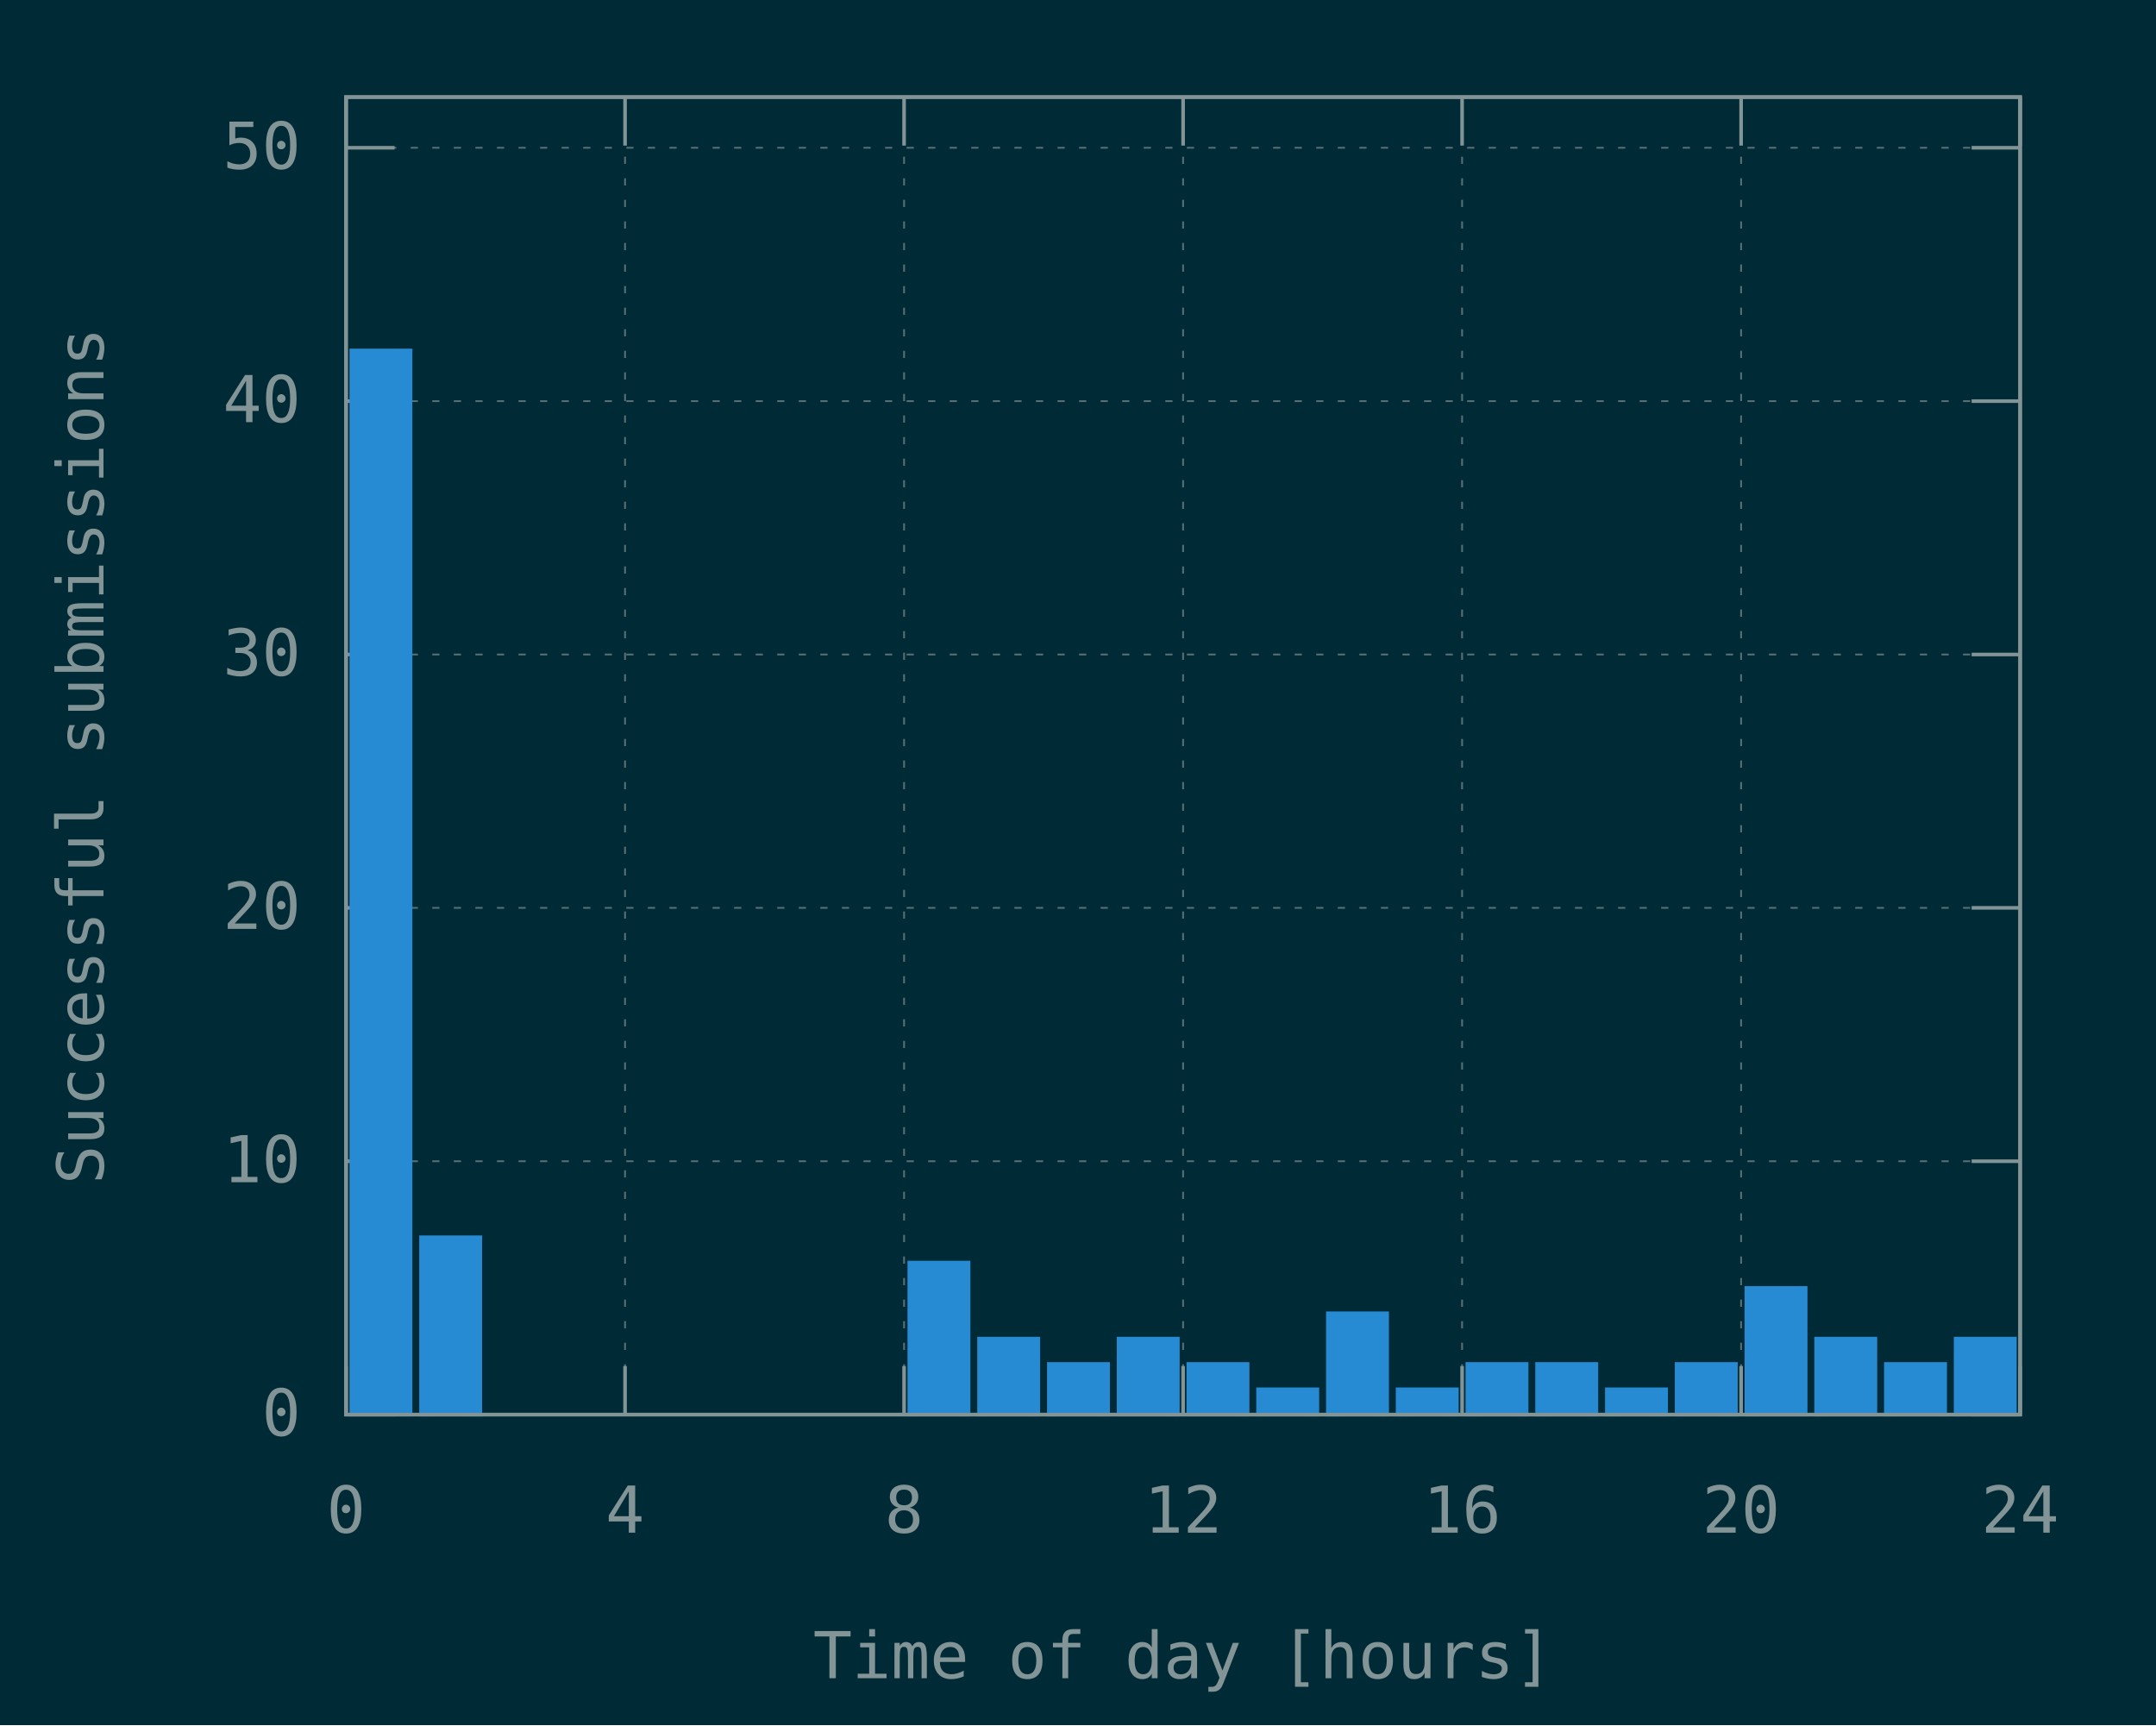
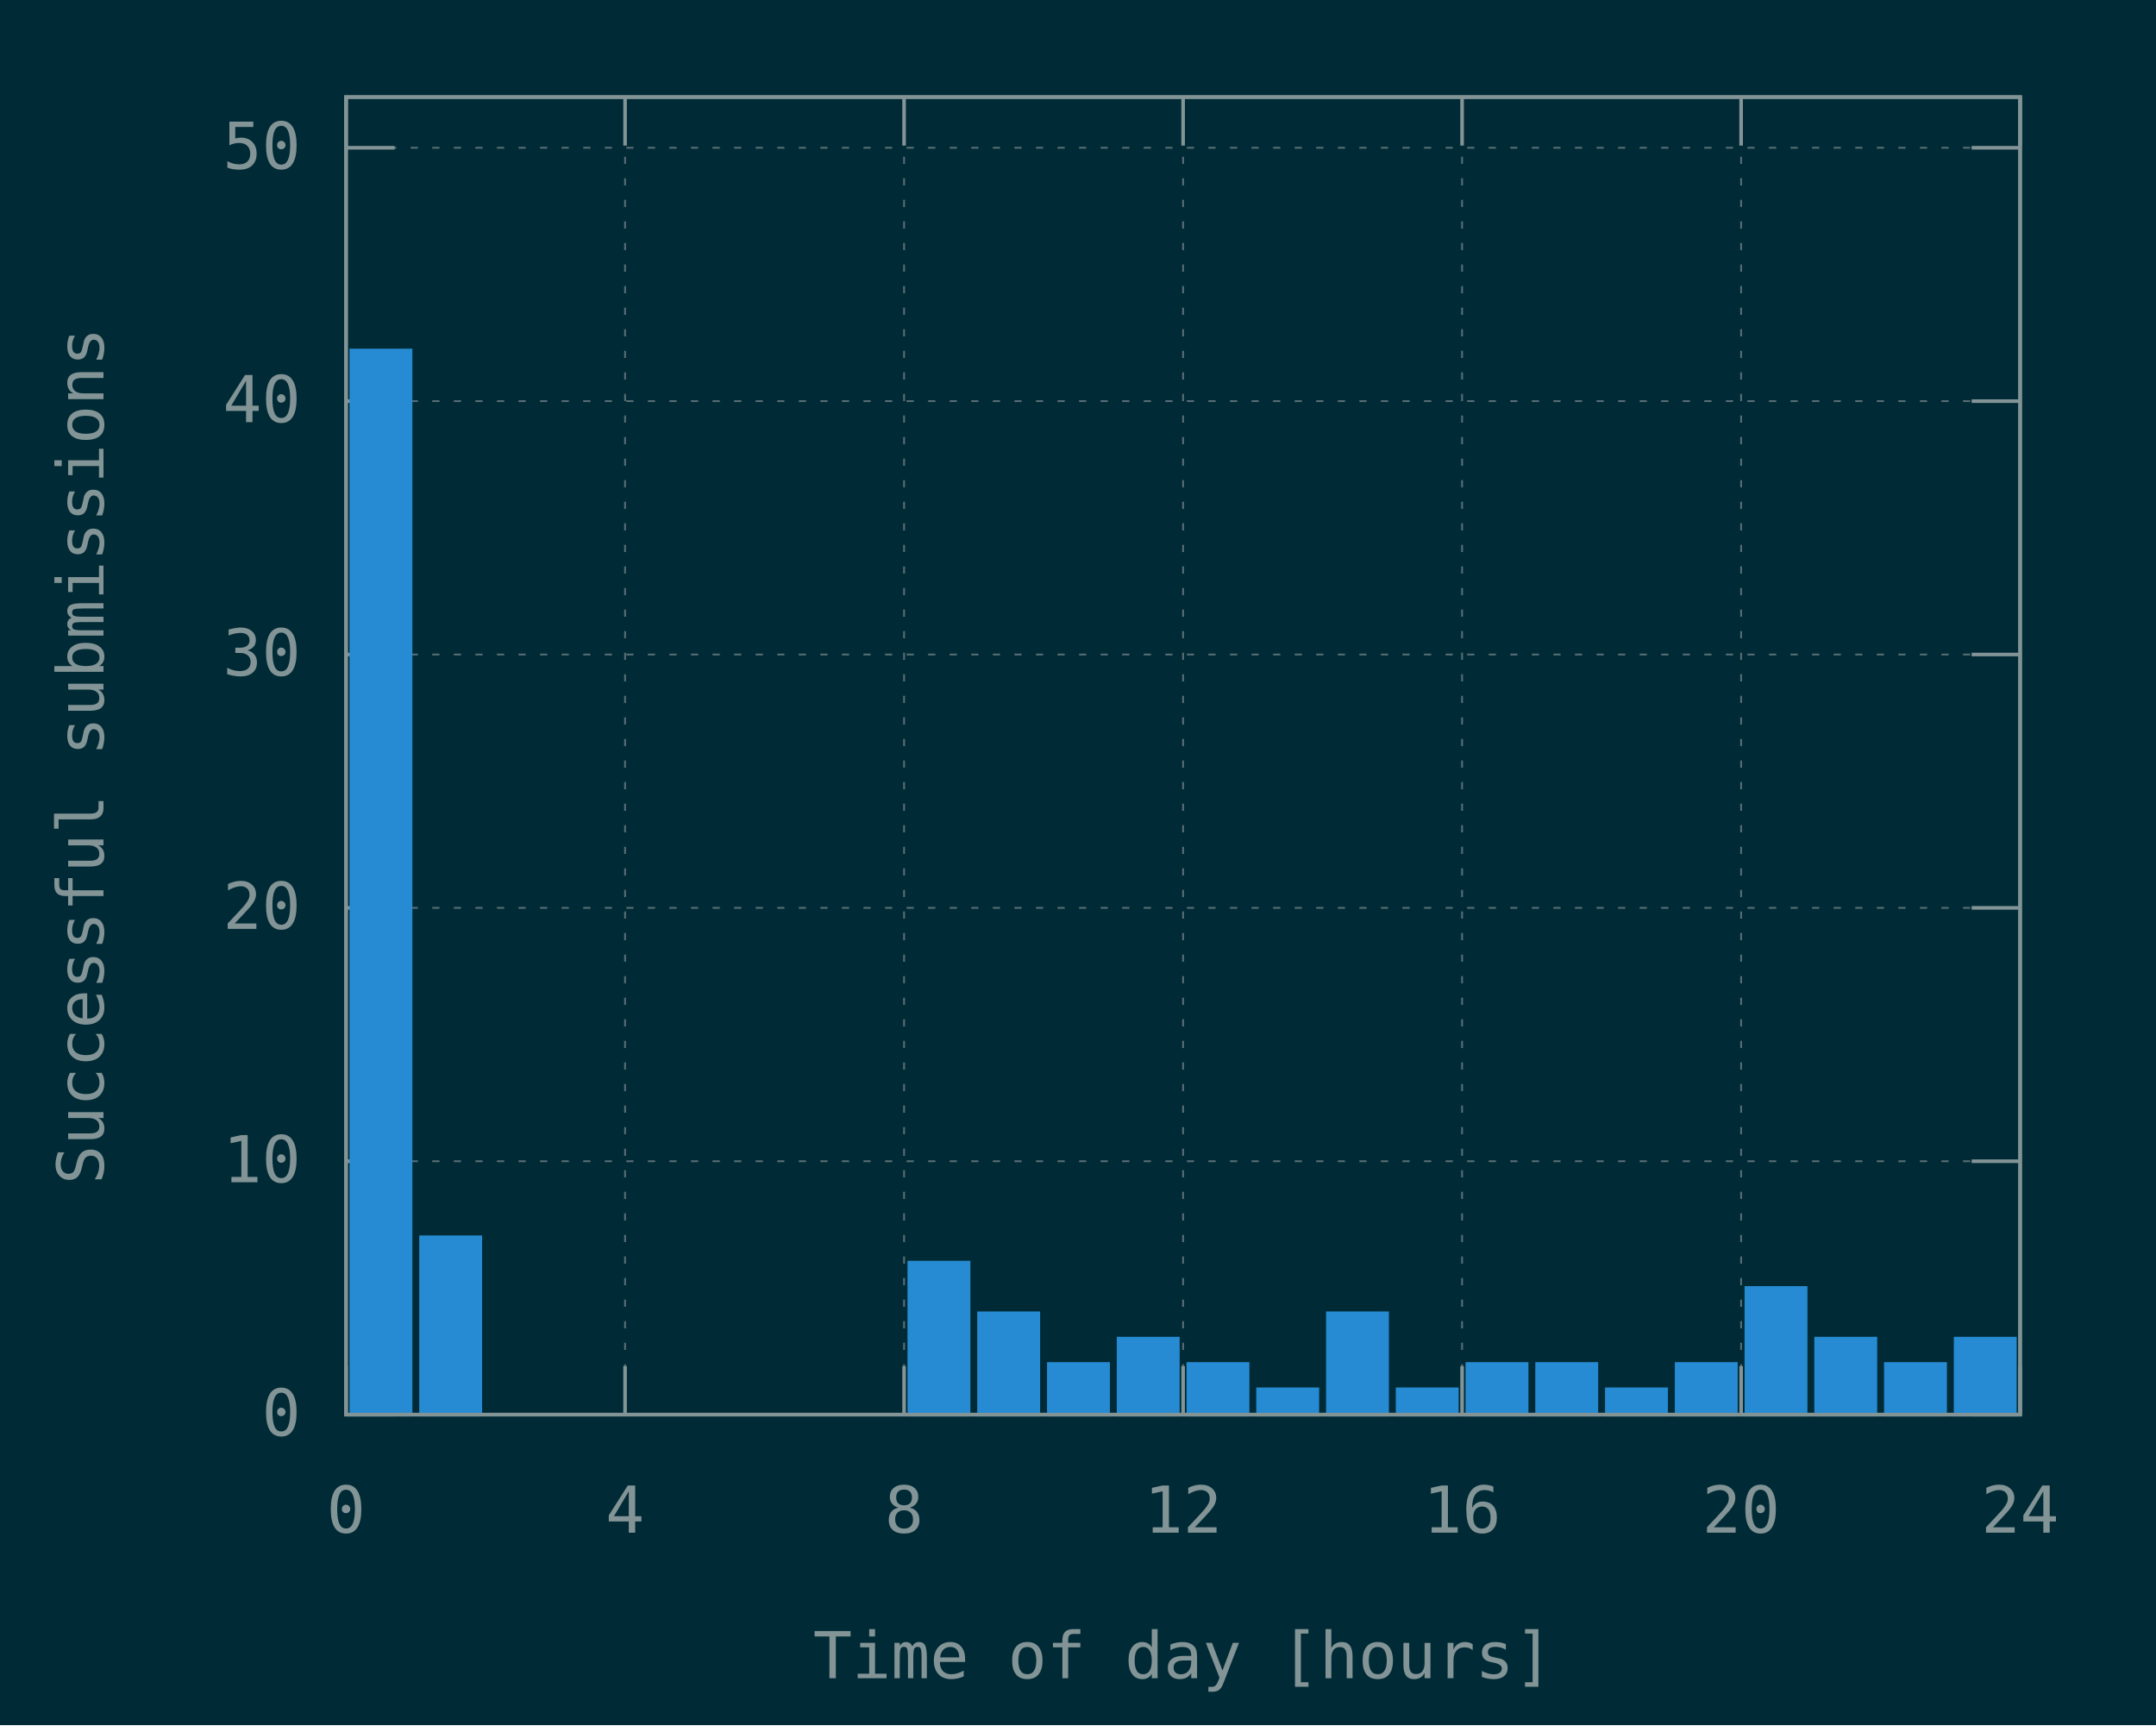
<svg xmlns="http://www.w3.org/2000/svg" xmlns:xlink="http://www.w3.org/1999/xlink" width="600" height="480" viewBox="0 0 600 480">
  <g id="gnuplot_canvas">
    <rect x="0" y="0" width="600" height="480" fill="#002b36" />
    <defs>
      <circle id="gpDot" r="0.5" stroke-width="0.5" stroke="currentColor" />
      <path id="gpPt0" stroke-width="0.148" stroke="currentColor" d="M-1,0 h2 M0,-1 v2" />
      <path id="gpPt1" stroke-width="0.148" stroke="currentColor" d="M-1,-1 L1,1 M1,-1 L-1,1" />
      <path id="gpPt2" stroke-width="0.148" stroke="currentColor" d="M-1,0 L1,0 M0,-1 L0,1 M-1,-1 L1,1 M-1,1 L1,-1" />
      <rect id="gpPt3" stroke-width="0.148" stroke="currentColor" x="-1" y="-1" width="2" height="2" />
      <rect id="gpPt4" stroke-width="0.148" stroke="currentColor" fill="currentColor" x="-1" y="-1" width="2" height="2" />
      <circle id="gpPt5" stroke-width="0.148" stroke="currentColor" cx="0" cy="0" r="1" />
      <use xlink:href="#gpPt5" id="gpPt6" fill="currentColor" stroke="none" />
      <path id="gpPt7" stroke-width="0.148" stroke="currentColor" d="M0,-1.33 L-1.33,0.67 L1.33,0.67 z" />
      <use xlink:href="#gpPt7" id="gpPt8" fill="currentColor" stroke="none" />
      <use xlink:href="#gpPt7" id="gpPt9" stroke="currentColor" transform="rotate(180)" />
      <use xlink:href="#gpPt9" id="gpPt10" fill="currentColor" stroke="none" />
      <use xlink:href="#gpPt3" id="gpPt11" stroke="currentColor" transform="rotate(45)" />
      <use xlink:href="#gpPt11" id="gpPt12" fill="currentColor" stroke="none" />
      <path id="gpPt13" stroke-width="0.148" stroke="currentColor" d="M0,1.330 L1.265,0.411 L0.782,-1.067 L-0.782,-1.076 L-1.265,0.411 z" />
      <use xlink:href="#gpPt13" id="gpPt14" fill="currentColor" stroke="none" />
      <filter id="textbox" filterUnits="objectBoundingBox" x="0" y="0" height="1" width="1">
        <feFlood flood-color="#002B36" flood-opacity="1" result="bgnd" />
        <feComposite in="SourceGraphic" in2="bgnd" operator="atop" />
      </filter>
      <filter id="greybox" filterUnits="objectBoundingBox" x="0" y="0" height="1" width="1">
        <feFlood flood-color="lightgrey" flood-opacity="1" result="grey" />
        <feComposite in="SourceGraphic" in2="grey" operator="atop" />
      </filter>
    </defs>
    <g fill="none" color="#002B36" stroke="currentColor" stroke-width="1.00" stroke-linecap="butt" stroke-linejoin="miter">
</g>
    <g fill="none" color="black" stroke="currentColor" stroke-width="1.00" stroke-linecap="butt" stroke-linejoin="miter">
</g>
    <g fill="none" color="black" stroke="rgb(131, 148, 150)" stroke-width="0.50" stroke-linecap="butt" stroke-linejoin="miter">
</g>
    <g fill="none" color="gray" stroke="currentColor" stroke-width="0.50" stroke-linecap="butt" stroke-linejoin="miter">
      <path stroke="rgb( 88, 110, 117)" stroke-dasharray="2,4" class="gridline" d="M96.30,393.60 L562.19,393.60  " />
    </g>
    <g fill="none" color="gray" stroke="rgb( 88, 110, 117)" stroke-width="1.00" stroke-linecap="butt" stroke-linejoin="miter">
</g>
    <g fill="none" color="black" stroke="currentColor" stroke-width="1.00" stroke-linecap="butt" stroke-linejoin="miter">
      <path stroke="rgb(131, 148, 150)" d="M96.30,393.60 L109.80,393.60 M562.19,393.60 L548.69,393.60  " />
      <g transform="translate(83.70,399.45)" stroke="none" fill="rgb(131,148,150)" font-family="Inconsolata" font-size="18.00" text-anchor="end">
        <text>
          <tspan font-family="Inconsolata"> 0</tspan>
        </text>
      </g>
    </g>
    <g fill="none" color="black" stroke="currentColor" stroke-width="1.00" stroke-linecap="butt" stroke-linejoin="miter">
</g>
    <g fill="none" color="black" stroke="rgb(131, 148, 150)" stroke-width="0.50" stroke-linecap="butt" stroke-linejoin="miter">
</g>
    <g fill="none" color="gray" stroke="currentColor" stroke-width="0.50" stroke-linecap="butt" stroke-linejoin="miter">
      <path stroke="rgb( 88, 110, 117)" stroke-dasharray="2,4" class="gridline" d="M96.30,323.10 L562.19,323.10  " />
    </g>
    <g fill="none" color="gray" stroke="rgb( 88, 110, 117)" stroke-width="1.00" stroke-linecap="butt" stroke-linejoin="miter">
</g>
    <g fill="none" color="black" stroke="currentColor" stroke-width="1.00" stroke-linecap="butt" stroke-linejoin="miter">
      <path stroke="rgb(131, 148, 150)" d="M96.30,323.10 L109.80,323.10 M562.19,323.10 L548.69,323.10  " />
      <g transform="translate(83.70,328.95)" stroke="none" fill="rgb(131,148,150)" font-family="Inconsolata" font-size="18.00" text-anchor="end">
        <text>
          <tspan font-family="Inconsolata"> 10</tspan>
        </text>
      </g>
    </g>
    <g fill="none" color="black" stroke="currentColor" stroke-width="1.00" stroke-linecap="butt" stroke-linejoin="miter">
</g>
    <g fill="none" color="black" stroke="rgb(131, 148, 150)" stroke-width="0.50" stroke-linecap="butt" stroke-linejoin="miter">
</g>
    <g fill="none" color="gray" stroke="currentColor" stroke-width="0.50" stroke-linecap="butt" stroke-linejoin="miter">
      <path stroke="rgb( 88, 110, 117)" stroke-dasharray="2,4" class="gridline" d="M96.30,252.60 L562.19,252.60  " />
    </g>
    <g fill="none" color="gray" stroke="rgb( 88, 110, 117)" stroke-width="1.00" stroke-linecap="butt" stroke-linejoin="miter">
</g>
    <g fill="none" color="black" stroke="currentColor" stroke-width="1.00" stroke-linecap="butt" stroke-linejoin="miter">
      <path stroke="rgb(131, 148, 150)" d="M96.30,252.60 L109.80,252.60 M562.19,252.60 L548.69,252.60  " />
      <g transform="translate(83.70,258.45)" stroke="none" fill="rgb(131,148,150)" font-family="Inconsolata" font-size="18.00" text-anchor="end">
        <text>
          <tspan font-family="Inconsolata"> 20</tspan>
        </text>
      </g>
    </g>
    <g fill="none" color="black" stroke="currentColor" stroke-width="1.00" stroke-linecap="butt" stroke-linejoin="miter">
</g>
    <g fill="none" color="black" stroke="rgb(131, 148, 150)" stroke-width="0.50" stroke-linecap="butt" stroke-linejoin="miter">
</g>
    <g fill="none" color="gray" stroke="currentColor" stroke-width="0.50" stroke-linecap="butt" stroke-linejoin="miter">
      <path stroke="rgb( 88, 110, 117)" stroke-dasharray="2,4" class="gridline" d="M96.30,182.11 L562.19,182.11  " />
    </g>
    <g fill="none" color="gray" stroke="rgb( 88, 110, 117)" stroke-width="1.00" stroke-linecap="butt" stroke-linejoin="miter">
</g>
    <g fill="none" color="black" stroke="currentColor" stroke-width="1.00" stroke-linecap="butt" stroke-linejoin="miter">
      <path stroke="rgb(131, 148, 150)" d="M96.30,182.11 L109.80,182.11 M562.19,182.11 L548.69,182.11  " />
      <g transform="translate(83.70,187.96)" stroke="none" fill="rgb(131,148,150)" font-family="Inconsolata" font-size="18.00" text-anchor="end">
        <text>
          <tspan font-family="Inconsolata"> 30</tspan>
        </text>
      </g>
    </g>
    <g fill="none" color="black" stroke="currentColor" stroke-width="1.00" stroke-linecap="butt" stroke-linejoin="miter">
</g>
    <g fill="none" color="black" stroke="rgb(131, 148, 150)" stroke-width="0.50" stroke-linecap="butt" stroke-linejoin="miter">
</g>
    <g fill="none" color="gray" stroke="currentColor" stroke-width="0.50" stroke-linecap="butt" stroke-linejoin="miter">
      <path stroke="rgb( 88, 110, 117)" stroke-dasharray="2,4" class="gridline" d="M96.30,111.61 L562.19,111.61  " />
    </g>
    <g fill="none" color="gray" stroke="rgb( 88, 110, 117)" stroke-width="1.00" stroke-linecap="butt" stroke-linejoin="miter">
</g>
    <g fill="none" color="black" stroke="currentColor" stroke-width="1.00" stroke-linecap="butt" stroke-linejoin="miter">
      <path stroke="rgb(131, 148, 150)" d="M96.30,111.61 L109.80,111.61 M562.19,111.61 L548.69,111.61  " />
      <g transform="translate(83.70,117.46)" stroke="none" fill="rgb(131,148,150)" font-family="Inconsolata" font-size="18.00" text-anchor="end">
        <text>
          <tspan font-family="Inconsolata"> 40</tspan>
        </text>
      </g>
    </g>
    <g fill="none" color="black" stroke="currentColor" stroke-width="1.00" stroke-linecap="butt" stroke-linejoin="miter">
</g>
    <g fill="none" color="black" stroke="rgb(131, 148, 150)" stroke-width="0.50" stroke-linecap="butt" stroke-linejoin="miter">
</g>
    <g fill="none" color="gray" stroke="currentColor" stroke-width="0.50" stroke-linecap="butt" stroke-linejoin="miter">
      <path stroke="rgb( 88, 110, 117)" stroke-dasharray="2,4" class="gridline" d="M96.30,41.11 L562.19,41.11  " />
    </g>
    <g fill="none" color="gray" stroke="rgb( 88, 110, 117)" stroke-width="1.00" stroke-linecap="butt" stroke-linejoin="miter">
</g>
    <g fill="none" color="black" stroke="currentColor" stroke-width="1.00" stroke-linecap="butt" stroke-linejoin="miter">
      <path stroke="rgb(131, 148, 150)" d="M96.30,41.11 L109.80,41.11 M562.19,41.11 L548.69,41.11  " />
      <g transform="translate(83.70,46.96)" stroke="none" fill="rgb(131,148,150)" font-family="Inconsolata" font-size="18.00" text-anchor="end">
        <text>
          <tspan font-family="Inconsolata"> 50</tspan>
        </text>
      </g>
    </g>
    <g fill="none" color="black" stroke="currentColor" stroke-width="1.00" stroke-linecap="butt" stroke-linejoin="miter">
</g>
    <g fill="none" color="black" stroke="rgb(131, 148, 150)" stroke-width="0.50" stroke-linecap="butt" stroke-linejoin="miter">
</g>
    <g fill="none" color="gray" stroke="currentColor" stroke-width="0.50" stroke-linecap="butt" stroke-linejoin="miter">
      <path stroke="rgb( 88, 110, 117)" stroke-dasharray="2,4" class="gridline" d="M96.30,393.60 L96.30,27.01  " />
    </g>
    <g fill="none" color="gray" stroke="rgb( 88, 110, 117)" stroke-width="1.00" stroke-linecap="butt" stroke-linejoin="miter">
</g>
    <g fill="none" color="black" stroke="currentColor" stroke-width="1.00" stroke-linecap="butt" stroke-linejoin="miter">
      <path stroke="rgb(131, 148, 150)" d="M96.30,393.60 L96.30,380.10 M96.30,27.01 L96.30,40.51  " />
      <g transform="translate(96.30,426.45)" stroke="none" fill="rgb(131,148,150)" font-family="Inconsolata" font-size="18.00" text-anchor="middle">
        <text>
          <tspan font-family="Inconsolata"> 0</tspan>
        </text>
      </g>
    </g>
    <g fill="none" color="black" stroke="currentColor" stroke-width="1.00" stroke-linecap="butt" stroke-linejoin="miter">
</g>
    <g fill="none" color="black" stroke="rgb(131, 148, 150)" stroke-width="0.50" stroke-linecap="butt" stroke-linejoin="miter">
</g>
    <g fill="none" color="gray" stroke="currentColor" stroke-width="0.50" stroke-linecap="butt" stroke-linejoin="miter">
      <path stroke="rgb( 88, 110, 117)" stroke-dasharray="2,4" class="gridline" d="M173.95,393.60 L173.95,27.01  " />
    </g>
    <g fill="none" color="gray" stroke="rgb( 88, 110, 117)" stroke-width="1.00" stroke-linecap="butt" stroke-linejoin="miter">
</g>
    <g fill="none" color="black" stroke="currentColor" stroke-width="1.00" stroke-linecap="butt" stroke-linejoin="miter">
      <path stroke="rgb(131, 148, 150)" d="M173.95,393.60 L173.95,380.10 M173.95,27.01 L173.95,40.51  " />
      <g transform="translate(173.95,426.45)" stroke="none" fill="rgb(131,148,150)" font-family="Inconsolata" font-size="18.00" text-anchor="middle">
        <text>
          <tspan font-family="Inconsolata"> 4</tspan>
        </text>
      </g>
    </g>
    <g fill="none" color="black" stroke="currentColor" stroke-width="1.00" stroke-linecap="butt" stroke-linejoin="miter">
</g>
    <g fill="none" color="black" stroke="rgb(131, 148, 150)" stroke-width="0.50" stroke-linecap="butt" stroke-linejoin="miter">
</g>
    <g fill="none" color="gray" stroke="currentColor" stroke-width="0.50" stroke-linecap="butt" stroke-linejoin="miter">
      <path stroke="rgb( 88, 110, 117)" stroke-dasharray="2,4" class="gridline" d="M251.60,393.60 L251.60,27.01  " />
    </g>
    <g fill="none" color="gray" stroke="rgb( 88, 110, 117)" stroke-width="1.00" stroke-linecap="butt" stroke-linejoin="miter">
</g>
    <g fill="none" color="black" stroke="currentColor" stroke-width="1.00" stroke-linecap="butt" stroke-linejoin="miter">
      <path stroke="rgb(131, 148, 150)" d="M251.60,393.60 L251.60,380.10 M251.60,27.01 L251.60,40.51  " />
      <g transform="translate(251.60,426.45)" stroke="none" fill="rgb(131,148,150)" font-family="Inconsolata" font-size="18.00" text-anchor="middle">
        <text>
          <tspan font-family="Inconsolata"> 8</tspan>
        </text>
      </g>
    </g>
    <g fill="none" color="black" stroke="currentColor" stroke-width="1.00" stroke-linecap="butt" stroke-linejoin="miter">
</g>
    <g fill="none" color="black" stroke="rgb(131, 148, 150)" stroke-width="0.50" stroke-linecap="butt" stroke-linejoin="miter">
</g>
    <g fill="none" color="gray" stroke="currentColor" stroke-width="0.50" stroke-linecap="butt" stroke-linejoin="miter">
      <path stroke="rgb( 88, 110, 117)" stroke-dasharray="2,4" class="gridline" d="M329.25,393.60 L329.25,27.01  " />
    </g>
    <g fill="none" color="gray" stroke="rgb( 88, 110, 117)" stroke-width="1.00" stroke-linecap="butt" stroke-linejoin="miter">
</g>
    <g fill="none" color="black" stroke="currentColor" stroke-width="1.00" stroke-linecap="butt" stroke-linejoin="miter">
      <path stroke="rgb(131, 148, 150)" d="M329.25,393.60 L329.25,380.10 M329.25,27.01 L329.25,40.51  " />
      <g transform="translate(329.25,426.45)" stroke="none" fill="rgb(131,148,150)" font-family="Inconsolata" font-size="18.00" text-anchor="middle">
        <text>
          <tspan font-family="Inconsolata"> 12</tspan>
        </text>
      </g>
    </g>
    <g fill="none" color="black" stroke="currentColor" stroke-width="1.00" stroke-linecap="butt" stroke-linejoin="miter">
</g>
    <g fill="none" color="black" stroke="rgb(131, 148, 150)" stroke-width="0.50" stroke-linecap="butt" stroke-linejoin="miter">
</g>
    <g fill="none" color="gray" stroke="currentColor" stroke-width="0.50" stroke-linecap="butt" stroke-linejoin="miter">
      <path stroke="rgb( 88, 110, 117)" stroke-dasharray="2,4" class="gridline" d="M406.89,393.60 L406.89,27.01  " />
    </g>
    <g fill="none" color="gray" stroke="rgb( 88, 110, 117)" stroke-width="1.00" stroke-linecap="butt" stroke-linejoin="miter">
</g>
    <g fill="none" color="black" stroke="currentColor" stroke-width="1.00" stroke-linecap="butt" stroke-linejoin="miter">
      <path stroke="rgb(131, 148, 150)" d="M406.89,393.60 L406.89,380.10 M406.89,27.01 L406.89,40.51  " />
      <g transform="translate(406.89,426.45)" stroke="none" fill="rgb(131,148,150)" font-family="Inconsolata" font-size="18.00" text-anchor="middle">
        <text>
          <tspan font-family="Inconsolata"> 16</tspan>
        </text>
      </g>
    </g>
    <g fill="none" color="black" stroke="currentColor" stroke-width="1.00" stroke-linecap="butt" stroke-linejoin="miter">
</g>
    <g fill="none" color="black" stroke="rgb(131, 148, 150)" stroke-width="0.50" stroke-linecap="butt" stroke-linejoin="miter">
</g>
    <g fill="none" color="gray" stroke="currentColor" stroke-width="0.50" stroke-linecap="butt" stroke-linejoin="miter">
      <path stroke="rgb( 88, 110, 117)" stroke-dasharray="2,4" class="gridline" d="M484.54,393.60 L484.54,40.51 L484.54,27.01  " />
    </g>
    <g fill="none" color="gray" stroke="rgb( 88, 110, 117)" stroke-width="1.00" stroke-linecap="butt" stroke-linejoin="miter">
</g>
    <g fill="none" color="black" stroke="currentColor" stroke-width="1.00" stroke-linecap="butt" stroke-linejoin="miter">
      <path stroke="rgb(131, 148, 150)" d="M484.54,393.60 L484.54,380.10 M484.54,27.01 L484.54,40.51  " />
      <g transform="translate(484.54,426.45)" stroke="none" fill="rgb(131,148,150)" font-family="Inconsolata" font-size="18.00" text-anchor="middle">
        <text>
          <tspan font-family="Inconsolata"> 20</tspan>
        </text>
      </g>
    </g>
    <g fill="none" color="black" stroke="currentColor" stroke-width="1.00" stroke-linecap="butt" stroke-linejoin="miter">
</g>
    <g fill="none" color="black" stroke="rgb(131, 148, 150)" stroke-width="0.50" stroke-linecap="butt" stroke-linejoin="miter">
</g>
    <g fill="none" color="gray" stroke="currentColor" stroke-width="0.50" stroke-linecap="butt" stroke-linejoin="miter">
      <path stroke="rgb( 88, 110, 117)" stroke-dasharray="2,4" class="gridline" d="M562.19,393.60 L562.19,27.01  " />
    </g>
    <g fill="none" color="gray" stroke="rgb( 88, 110, 117)" stroke-width="1.00" stroke-linecap="butt" stroke-linejoin="miter">
</g>
    <g fill="none" color="black" stroke="currentColor" stroke-width="1.00" stroke-linecap="butt" stroke-linejoin="miter">
      <path stroke="rgb(131, 148, 150)" d="M562.19,393.60 L562.19,380.10 M562.19,27.01 L562.19,40.51  " />
      <g transform="translate(562.19,426.45)" stroke="none" fill="rgb(131,148,150)" font-family="Inconsolata" font-size="18.00" text-anchor="middle">
        <text>
          <tspan font-family="Inconsolata"> 24</tspan>
        </text>
      </g>
    </g>
    <g fill="none" color="black" stroke="currentColor" stroke-width="1.00" stroke-linecap="butt" stroke-linejoin="miter">
</g>
    <g fill="none" color="black" stroke="currentColor" stroke-width="1.00" stroke-linecap="butt" stroke-linejoin="miter">
      <path stroke="rgb(131, 148, 150)" d="M96.30,27.01 L96.30,393.60 L562.19,393.60 L562.19,27.01 L96.30,27.01 Z  " />
    </g>
    <g fill="none" color="black" stroke="currentColor" stroke-width="1.00" stroke-linecap="butt" stroke-linejoin="miter">
      <g transform="translate(28.80,210.31) rotate(270)" stroke="none" fill="rgb(131,148,150)" font-family="Inconsolata" font-size="18.00" text-anchor="middle">
        <text>
          <tspan font-family="Inconsolata">Successful submissions</tspan>
        </text>
      </g>
    </g>
    <g fill="none" color="black" stroke="currentColor" stroke-width="1.00" stroke-linecap="butt" stroke-linejoin="miter">
      <g transform="translate(329.24,466.95)" stroke="none" fill="rgb(131,148,150)" font-family="Inconsolata" font-size="18.00" text-anchor="middle">
        <text>
          <tspan font-family="Inconsolata">Time of day [hours]</tspan>
        </text>
      </g>
    </g>
    <g fill="none" color="black" stroke="currentColor" stroke-width="1.00" stroke-linecap="butt" stroke-linejoin="miter">
</g>
    <g id="gnuplot_plot_1">
      <g fill="none" color="black" stroke="currentColor" stroke-width="1.00" stroke-linecap="butt" stroke-linejoin="miter">
        <g stroke="none" shape-rendering="crispEdges">
          <polygon fill="rgb( 38, 139, 210)" points="97.76,393.60 114.27,393.60 114.27,97.50 97.76,97.50 " />
        </g>
        <path stroke="rgb( 38, 139, 210)" d="M97.76,393.60 L97.76,97.51 L114.26,97.51 L114.26,393.60 L97.76,393.60 Z  " />
        <g stroke="none" shape-rendering="crispEdges">
          <polygon fill="rgb( 38, 139, 210)" points="117.17,393.60 133.68,393.60 133.68,344.24 117.17,344.24 " />
        </g>
        <path stroke="rgb( 38, 139, 210)" d="M117.17,393.60 L117.17,344.25 L133.67,344.25 L133.67,393.60 L117.17,393.60 Z  " />
        <g stroke="none" shape-rendering="crispEdges">
          <polygon fill="rgb( 38, 139, 210)" points="253.05,393.60 269.56,393.60 269.56,351.29 253.05,351.29 " />
        </g>
        <path stroke="rgb( 38, 139, 210)" d="M253.05,393.60 L253.05,351.30 L269.55,351.30 L269.55,393.60 L253.05,393.60 Z  " />
        <g stroke="none" shape-rendering="crispEdges">
-           <polygon fill="rgb( 38, 139, 210)" points="272.46,393.60 288.97,393.60 288.97,372.44 272.46,372.44 " />
-         </g>
-         <path stroke="rgb( 38, 139, 210)" d="M272.46,393.60 L272.46,372.45 L288.96,372.45 L288.96,393.60 L272.46,393.60 Z  " />
+           <polygon fill="rgb( 38, 139, 210)" points="272.46,393.60 288.97,393.60 288.97,365.39 272.46,365.39 " />
+         </g>
+         <path stroke="rgb( 38, 139, 210)" d="M272.46,393.60 L272.46,365.40 L288.96,365.40 L288.96,393.60 L272.46,393.60 Z  " />
        <g stroke="none" shape-rendering="crispEdges">
          <polygon fill="rgb( 38, 139, 210)" points="291.88,393.60 308.39,393.60 308.39,379.49 291.88,379.49 " />
        </g>
        <path stroke="rgb( 38, 139, 210)" d="M291.88,393.60 L291.88,379.50 L308.38,379.50 L308.38,393.60 L291.88,393.60 Z  " />
        <g stroke="none" shape-rendering="crispEdges">
          <polygon fill="rgb( 38, 139, 210)" points="311.29,393.60 327.80,393.60 327.80,372.44 311.29,372.44 " />
        </g>
        <path stroke="rgb( 38, 139, 210)" d="M311.29,393.60 L311.29,372.45 L327.79,372.45 L327.79,393.60 L311.29,393.60 Z  " />
        <g stroke="none" shape-rendering="crispEdges">
          <polygon fill="rgb( 38, 139, 210)" points="330.70,393.60 347.21,393.60 347.21,379.49 330.70,379.49 " />
        </g>
        <path stroke="rgb( 38, 139, 210)" d="M330.70,393.60 L330.70,379.50 L347.20,379.50 L347.20,393.60 L330.70,393.60 Z  " />
        <g stroke="none" shape-rendering="crispEdges">
          <polygon fill="rgb( 38, 139, 210)" points="350.11,393.60 366.62,393.60 366.62,386.54 350.11,386.54 " />
        </g>
        <path stroke="rgb( 38, 139, 210)" d="M350.11,393.60 L350.11,386.55 L366.61,386.55 L366.61,393.60 L350.11,393.60 Z  " />
        <g stroke="none" shape-rendering="crispEdges">
          <polygon fill="rgb( 38, 139, 210)" points="369.53,393.60 386.04,393.60 386.04,365.39 369.53,365.39 " />
        </g>
        <path stroke="rgb( 38, 139, 210)" d="M369.53,393.60 L369.53,365.40 L386.03,365.40 L386.03,393.60 L369.53,393.60 Z  " />
        <g stroke="none" shape-rendering="crispEdges">
          <polygon fill="rgb( 38, 139, 210)" points="388.94,393.60 405.45,393.60 405.45,386.54 388.94,386.54 " />
        </g>
        <path stroke="rgb( 38, 139, 210)" d="M388.94,393.60 L388.94,386.55 L405.44,386.55 L405.44,393.60 L388.94,393.60 Z  " />
        <g stroke="none" shape-rendering="crispEdges">
          <polygon fill="rgb( 38, 139, 210)" points="408.35,393.60 424.86,393.60 424.86,379.49 408.35,379.49 " />
        </g>
        <path stroke="rgb( 38, 139, 210)" d="M408.35,393.60 L408.35,379.50 L424.85,379.50 L424.85,393.60 L408.35,393.60 Z  " />
        <g stroke="none" shape-rendering="crispEdges">
          <polygon fill="rgb( 38, 139, 210)" points="427.76,393.60 444.27,393.60 444.27,379.49 427.76,379.49 " />
        </g>
        <path stroke="rgb( 38, 139, 210)" d="M427.76,393.60 L427.76,379.50 L444.26,379.50 L444.26,393.60 L427.76,393.60 Z  " />
        <g stroke="none" shape-rendering="crispEdges">
          <polygon fill="rgb( 38, 139, 210)" points="447.17,393.60 463.68,393.60 463.68,386.54 447.17,386.54 " />
        </g>
        <path stroke="rgb( 38, 139, 210)" d="M447.17,393.60 L447.17,386.55 L463.67,386.55 L463.67,393.60 L447.17,393.60 Z  " />
        <g stroke="none" shape-rendering="crispEdges">
          <polygon fill="rgb( 38, 139, 210)" points="466.59,393.60 483.10,393.60 483.10,379.49 466.59,379.49 " />
        </g>
        <path stroke="rgb( 38, 139, 210)" d="M466.59,393.60 L466.59,379.50 L483.09,379.50 L483.09,393.60 L466.59,393.60 Z  " />
        <g stroke="none" shape-rendering="crispEdges">
          <polygon fill="rgb( 38, 139, 210)" points="486.00,393.60 502.51,393.60 502.51,358.34 486.00,358.34 " />
        </g>
        <path stroke="rgb( 38, 139, 210)" d="M486.00,393.60 L486.00,358.35 L502.50,358.35 L502.50,393.60 L486.00,393.60 Z  " />
        <g stroke="none" shape-rendering="crispEdges">
          <polygon fill="rgb( 38, 139, 210)" points="505.41,393.60 521.92,393.60 521.92,372.44 505.41,372.44 " />
        </g>
        <path stroke="rgb( 38, 139, 210)" d="M505.41,393.60 L505.41,372.45 L521.91,372.45 L521.91,393.60 L505.41,393.60 Z  " />
        <g stroke="none" shape-rendering="crispEdges">
          <polygon fill="rgb( 38, 139, 210)" points="524.82,393.60 541.33,393.60 541.33,379.49 524.82,379.49 " />
        </g>
        <path stroke="rgb( 38, 139, 210)" d="M524.82,393.60 L524.82,379.50 L541.32,379.50 L541.32,393.60 L524.82,393.60 Z  " />
        <g stroke="none" shape-rendering="crispEdges">
          <polygon fill="rgb( 38, 139, 210)" points="544.23,393.60 560.74,393.60 560.74,372.44 544.23,372.44 " />
        </g>
        <path stroke="rgb( 38, 139, 210)" d="M544.23,393.60 L544.23,372.45 L560.73,372.45 L560.73,393.60 L544.23,393.60 Z  " />
      </g>
    </g>
    <g fill="none" color="#002B36" stroke="rgb( 38, 139, 210)" stroke-width="2.00" stroke-linecap="butt" stroke-linejoin="miter">
</g>
    <g fill="none" color="black" stroke="currentColor" stroke-width="2.00" stroke-linecap="butt" stroke-linejoin="miter">
</g>
    <g fill="none" color="black" stroke="black" stroke-width="1.00" stroke-linecap="butt" stroke-linejoin="miter">
</g>
    <g fill="none" color="black" stroke="currentColor" stroke-width="1.00" stroke-linecap="butt" stroke-linejoin="miter">
      <path stroke="rgb(131, 148, 150)" d="M96.30,27.01 L96.30,393.60 L562.19,393.60 L562.19,27.01 L96.30,27.01 Z  " />
    </g>
    <g fill="none" color="black" stroke="currentColor" stroke-width="1.00" stroke-linecap="butt" stroke-linejoin="miter">
</g>
  </g>
</svg>
